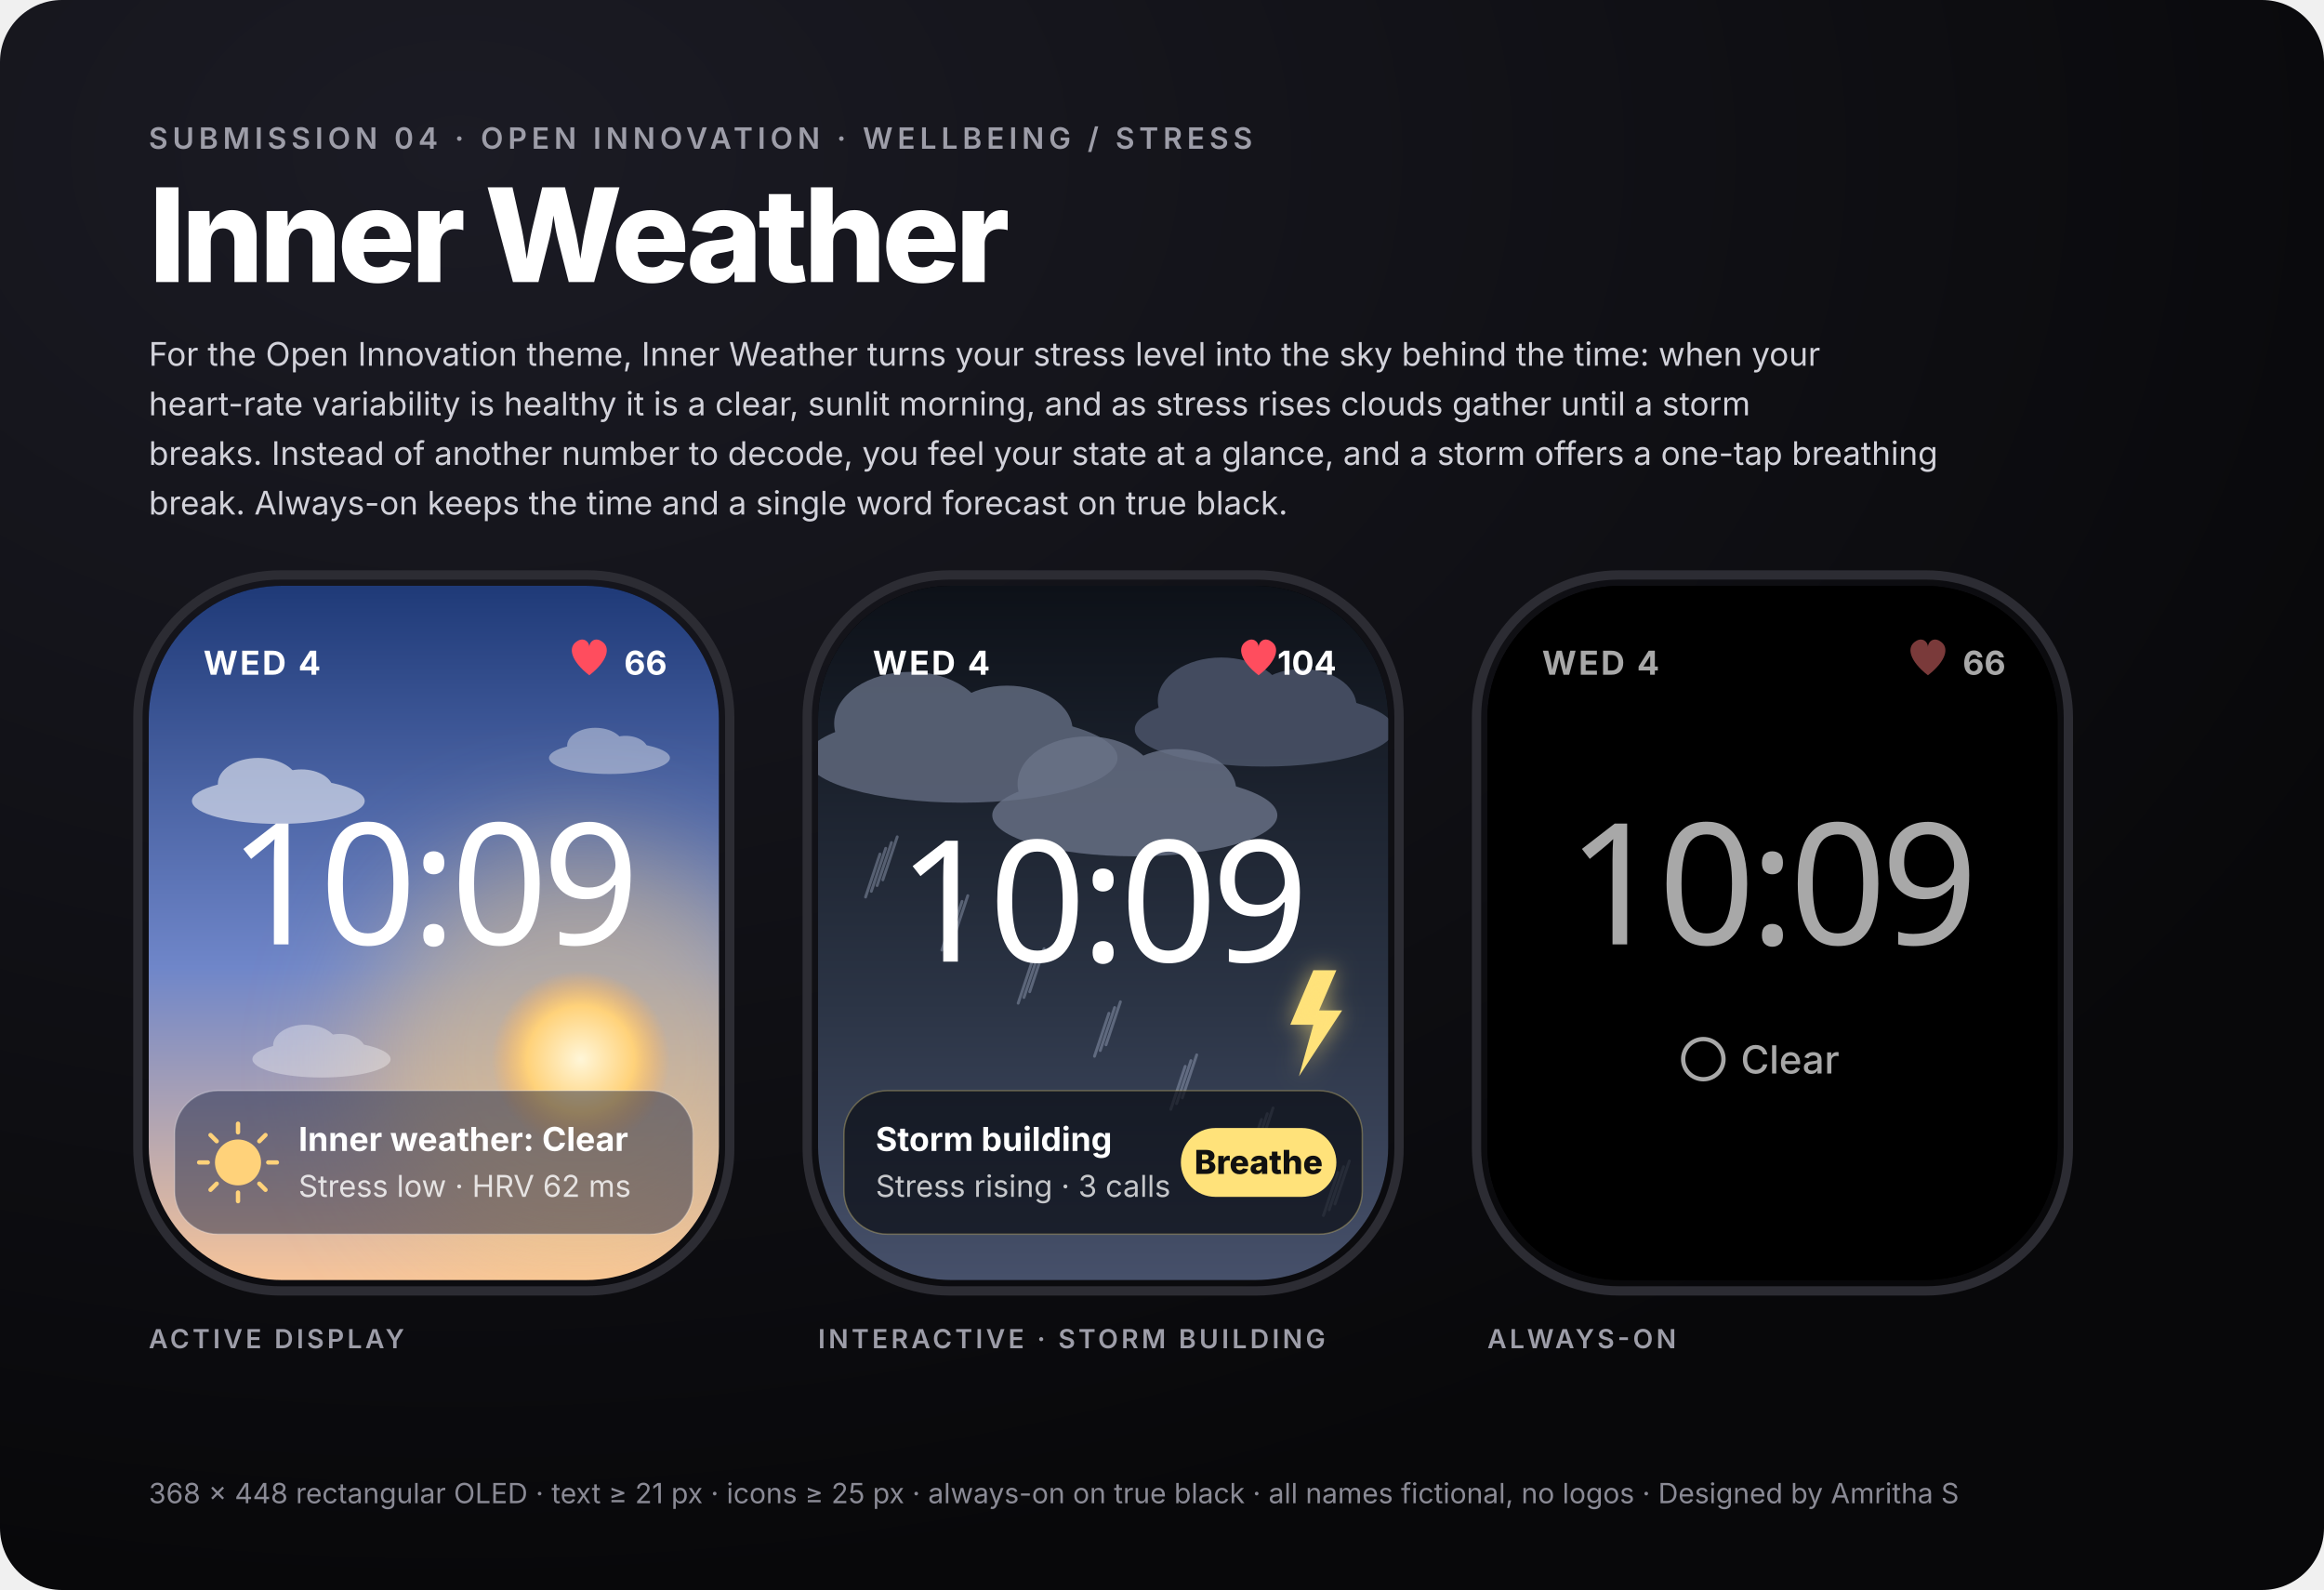
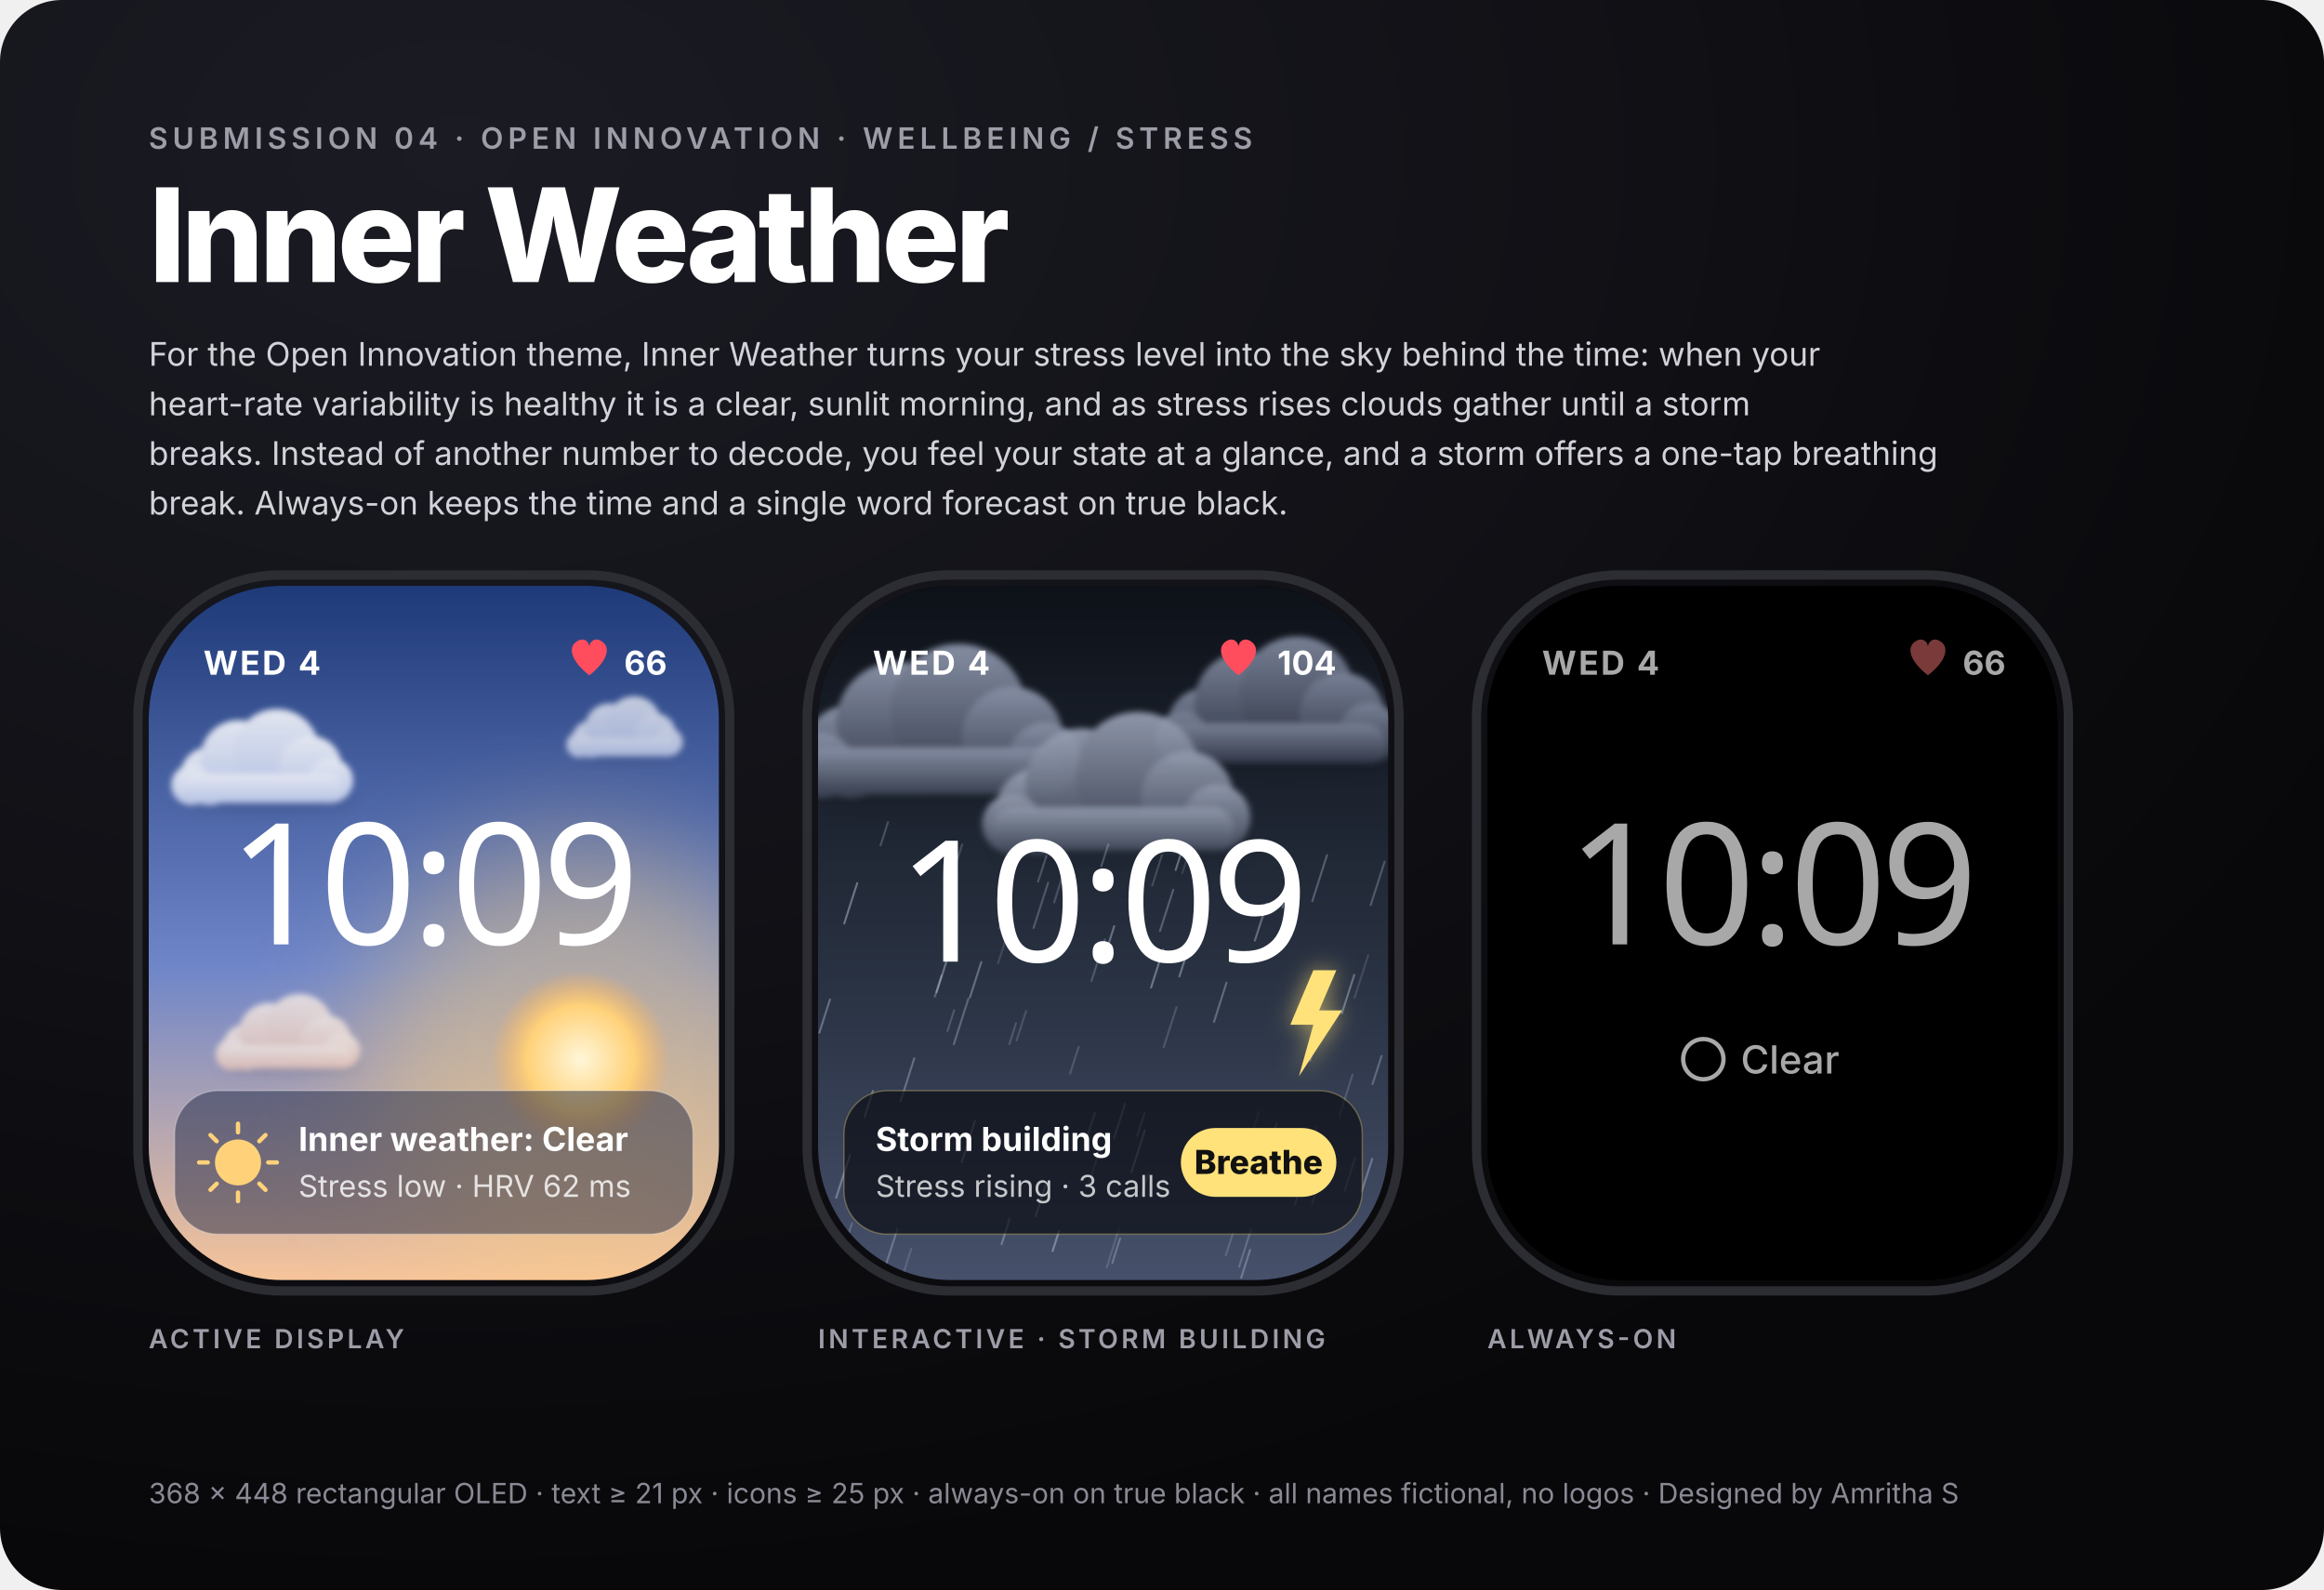
<svg xmlns="http://www.w3.org/2000/svg" width="1500" height="1026" viewBox="0 0 1500 1026">
  <defs>
    <radialGradient id="bgglow" cx=".2" cy=".1" r=".9">
      <stop offset="0" stop-color="#1b1b24" />
      <stop offset="1" stop-color="#08080a" />
    </radialGradient>
  </defs>
  <rect width="1500" height="1026" rx="40" fill="url(#bgglow)" />
  <text x="96" y="96" font-family="Inter" font-weight="600" font-size="19" letter-spacing="3" fill="#9d9da8">SUBMISSION 04 · OPEN INNOVATION · WELLBEING / STRESS</text>
  <text x="96" y="182" font-family="Inter" font-weight="800" font-size="84" letter-spacing="-3" fill="#ffffff">Inner Weather</text>
  <text x="96" y="236" font-family="Inter" font-weight="400" font-size="21" fill="#d2d2da">For the Open Innovation theme, Inner Weather turns your stress level into the sky behind the time: when your</text>
  <text x="96" y="268" font-family="Inter" font-weight="400" font-size="21" fill="#d2d2da">heart-rate variability is healthy it is a clear, sunlit morning, and as stress rises clouds gather until a storm</text>
  <text x="96" y="300" font-family="Inter" font-weight="400" font-size="21" fill="#d2d2da">breaks. Instead of another number to decode, you feel your state at a glance, and a storm offers a one-tap breathing</text>
  <text x="96" y="332" font-family="Inter" font-weight="400" font-size="21" fill="#d2d2da">break. Always-on keeps the time and a single word forecast on true black.</text>
  <g id="Inner Weather / Active Display">
    <clipPath id="s0-frame">
      <rect x="96" y="378" width="368" height="448" rx="86" />
    </clipPath>
    <g clip-path="url(#s0-frame)">
      <rect x="96" y="378" width="368" height="448" fill="#000" />
      <g transform="translate(96 378) scale(0.92929 0.92562)">
        <defs>
          <clipPath id="s0-innerweatheractivec">
            <rect width="396" height="484" rx="92" />
          </clipPath>
          <filter id="s0-innerweatheractiveb" x="-60%" y="-60%" width="220%" height="220%">
            <feGaussianBlur stdDeviation="40" />
          </filter>
          <filter id="s0-innerweatheractives" x="-60%" y="-60%" width="220%" height="220%">
            <feGaussianBlur stdDeviation="8" />
          </filter>
        </defs>
        <g clip-path="url(#s0-innerweatheractivec)">
          <defs>
            <linearGradient id="s0-innerweatheractivesky" x1="0" y1="0" x2="0" y2="1">
              <stop offset="0" stop-color="#1f3a78" />
              <stop offset=".55" stop-color="#6f86c9" />
              <stop offset="1" stop-color="#f6c49a" />
            </linearGradient>
            <radialGradient id="s0-innerweatheractivesun" cx=".5" cy=".5" r=".5">
              <stop offset="0" stop-color="#fff6d8" />
              <stop offset=".6" stop-color="#ffd27a" />
              <stop offset="1" stop-color="#ffb35c" stop-opacity="0" />
            </radialGradient>
          </defs>
          <rect width="396" height="484" fill="url(#s0-innerweatheractivesky)" />
          <circle cx="300" cy="330" r="150" fill="#ffd27a" opacity=".45" filter="url(#s0-innerweatheractiveb)" />
          <circle cx="300" cy="330" r="62" fill="url(#s0-innerweatheractivesun)" />
-           <g transform="translate(90 150) scale(1)" opacity="0.55">
-             <ellipse cx="0" cy="0" rx="60" ry="16" fill="#fff" />
-             <ellipse cx="-14" cy="-12" rx="28" ry="18" fill="#fff" />
-             <ellipse cx="16" cy="-8" rx="22" ry="14" fill="#fff" />
-           </g>
-           <g transform="translate(320 120) scale(0.7)" opacity="0.4">
-             <ellipse cx="0" cy="0" rx="60" ry="16" fill="#fff" />
-             <ellipse cx="-14" cy="-12" rx="28" ry="18" fill="#fff" />
-             <ellipse cx="16" cy="-8" rx="22" ry="14" fill="#fff" />
-           </g>
-           <g transform="translate(120 330) scale(0.8)" opacity="0.35">
-             <ellipse cx="0" cy="0" rx="60" ry="16" fill="#fff" />
-             <ellipse cx="-14" cy="-12" rx="28" ry="18" fill="#fff" />
-             <ellipse cx="16" cy="-8" rx="22" ry="14" fill="#fff" />
+           <defs>
+             <linearGradient id="s0-innerweatheractivecg1" x1="0" y1="0" x2="0" y2="1">
+               <stop offset="0" stop-color="#ffffff" />
+               <stop offset="1" stop-color="#c9d3f0" />
+             </linearGradient>
+             <filter id="s0-innerweatheractivecg1f" x="-30%" y="-30%" width="160%" height="160%">
+               <feGaussianBlur stdDeviation="2.82" />
+             </filter>
+           </defs>
+           <g transform="translate(78 128) scale(0.78)" opacity="0.85">
+             <ellipse cx="4" cy="26" rx="80" ry="12" fill="#000" opacity=".12" filter="url(#s0-innerweatheractives)" />
+             <g fill="url(#s0-innerweatheractivecg1)" filter="url(#s0-innerweatheractivecg1f)">
+               <circle cx="-46" cy="6" r="26" />
+               <circle cx="-20" cy="-10" r="34" />
+               <circle cx="14" cy="-16" r="38" />
+               <circle cx="44" cy="-2" r="28" />
+               <circle cx="62" cy="10" r="20" />
+               <circle cx="-62" cy="14" r="18" />
+               <rect x="-74" y="4" width="146" height="26" rx="13" />
+             </g>
+           </g>
+           <defs>
+             <linearGradient id="s0-innerweatheractivecg2" x1="0" y1="0" x2="0" y2="1">
+               <stop offset="0" stop-color="#ffffff" />
+               <stop offset="1" stop-color="#cdd6f2" />
+             </linearGradient>
+             <filter id="s0-innerweatheractivecg2f" x="-30%" y="-30%" width="160%" height="160%">
+               <feGaussianBlur stdDeviation="4.40" />
+             </filter>
+           </defs>
+           <g transform="translate(330 104) scale(0.5)" opacity="0.7">
+             <ellipse cx="4" cy="26" rx="80" ry="12" fill="#000" opacity=".12" filter="url(#s0-innerweatheractives)" />
+             <g fill="url(#s0-innerweatheractivecg2)" filter="url(#s0-innerweatheractivecg2f)">
+               <circle cx="-46" cy="6" r="26" />
+               <circle cx="-20" cy="-10" r="34" />
+               <circle cx="14" cy="-16" r="38" />
+               <circle cx="44" cy="-2" r="28" />
+               <circle cx="62" cy="10" r="20" />
+               <circle cx="-62" cy="14" r="18" />
+               <rect x="-74" y="4" width="146" height="26" rx="13" />
+             </g>
+           </g>
+           <defs>
+             <linearGradient id="s0-innerweatheractivecg3" x1="0" y1="0" x2="0" y2="1">
+               <stop offset="0" stop-color="#fff4ea" />
+               <stop offset="1" stop-color="#e9c2b4" />
+             </linearGradient>
+             <filter id="s0-innerweatheractivecg3f" x="-30%" y="-30%" width="160%" height="160%">
+               <feGaussianBlur stdDeviation="3.55" />
+             </filter>
+           </defs>
+           <g transform="translate(96 318) scale(0.62)" opacity="0.75">
+             <ellipse cx="4" cy="26" rx="80" ry="12" fill="#000" opacity=".12" filter="url(#s0-innerweatheractives)" />
+             <g fill="url(#s0-innerweatheractivecg3)" filter="url(#s0-innerweatheractivecg3f)">
+               <circle cx="-46" cy="6" r="26" />
+               <circle cx="-20" cy="-10" r="34" />
+               <circle cx="14" cy="-16" r="38" />
+               <circle cx="44" cy="-2" r="28" />
+               <circle cx="62" cy="10" r="20" />
+               <circle cx="-62" cy="14" r="18" />
+               <rect x="-74" y="4" width="146" height="26" rx="13" />
+             </g>
          </g>
          <text x="38" y="62" text-anchor="start" font-family="Inter" font-size="23" font-weight="700" fill="#fff" letter-spacing="1.5">WED 4</text>
          <path transform="translate(306 54) scale(1.4)" fill="#ff4d5e" d="M0 6 C -9 -1 -11 -8 -6 -11 C -3 -13 0 -11 0 -8 C 0 -11 3 -13 6 -11 C 11 -8 9 -1 0 6Z" />
          <text x="360" y="62" text-anchor="end" font-family="Inter" font-size="23" font-weight="700" fill="#fff">66</text>
          <text x="198" y="250" text-anchor="middle" font-family="Inter Tight" font-size="118" font-weight="300" fill="#fff" letter-spacing="-4">10:09</text>
          <rect x="18" y="352" width="360" height="100" rx="30" fill="#0e1a3a" fill-opacity=".45" stroke="#fff" stroke-opacity=".25" />
          <circle cx="62" cy="402" r="16" fill="#ffd27a" />
          <line x1="83.0" y1="402.0" x2="89.0" y2="402.0" stroke="#ffd27a" stroke-width="3" stroke-linecap="round" />
          <line x1="76.8" y1="416.8" x2="81.1" y2="421.1" stroke="#ffd27a" stroke-width="3" stroke-linecap="round" />
          <line x1="62.0" y1="423.0" x2="62.0" y2="429.0" stroke="#ffd27a" stroke-width="3" stroke-linecap="round" />
          <line x1="47.2" y1="416.8" x2="42.9" y2="421.1" stroke="#ffd27a" stroke-width="3" stroke-linecap="round" />
          <line x1="41.0" y1="402.0" x2="35.0" y2="402.0" stroke="#ffd27a" stroke-width="3" stroke-linecap="round" />
          <line x1="47.2" y1="387.2" x2="42.9" y2="382.9" stroke="#ffd27a" stroke-width="3" stroke-linecap="round" />
          <line x1="62.0" y1="381.0" x2="62.0" y2="375.0" stroke="#ffd27a" stroke-width="3" stroke-linecap="round" />
          <line x1="76.8" y1="387.2" x2="81.1" y2="382.9" stroke="#ffd27a" stroke-width="3" stroke-linecap="round" />
          <text x="104" y="394" text-anchor="start" font-family="Inter" font-size="23" font-weight="700" fill="#fff">Inner weather: Clear</text>
          <text x="104" y="426" text-anchor="start" font-family="Inter" font-size="21" font-weight="400" fill="#fff" opacity=".8">Stress low · HRV 62 ms</text>
        </g>
      </g>
    </g>
    <rect x="89" y="371" width="382" height="462" rx="92" fill="none" stroke="#2c2c33" stroke-width="6" />
  </g>
  <text x="96" y="870" font-family="Inter" font-weight="600" font-size="17" letter-spacing="2" fill="#9d9da8">ACTIVE DISPLAY</text>
  <g id="Inner Weather / Interactive · Storm building">
    <clipPath id="s1-frame">
      <rect x="528" y="378" width="368" height="448" rx="86" />
    </clipPath>
    <g clip-path="url(#s1-frame)">
      <rect x="528" y="378" width="368" height="448" fill="#000" />
      <g transform="translate(528 378) scale(0.92929 0.92562)">
        <defs>
          <clipPath id="s1-innerweatheraltc">
            <rect width="396" height="484" rx="92" />
          </clipPath>
          <filter id="s1-innerweatheraltb" x="-60%" y="-60%" width="220%" height="220%">
            <feGaussianBlur stdDeviation="40" />
          </filter>
          <filter id="s1-innerweatheralts" x="-60%" y="-60%" width="220%" height="220%">
            <feGaussianBlur stdDeviation="8" />
          </filter>
        </defs>
        <g clip-path="url(#s1-innerweatheraltc)">
          <defs>
            <linearGradient id="s1-innerweatheraltsky" x1="0" y1="0" x2="0" y2="1">
              <stop offset="0" stop-color="#0d1118" />
              <stop offset=".6" stop-color="#2b3445" />
              <stop offset="1" stop-color="#46506a" />
            </linearGradient>
          </defs>
          <rect width="396" height="484" fill="url(#s1-innerweatheraltsky)" />
-           <g transform="translate(100 120) scale(1.2)" opacity="0.9">
-             <ellipse cx="0" cy="0" rx="90" ry="26" fill="#5b6478" />
-             <ellipse cx="-30" cy="-20" rx="44" ry="30" fill="#5b6478" />
-             <ellipse cx="26" cy="-16" rx="38" ry="26" fill="#5b6478" />
-           </g>
-           <g transform="translate(310 100) scale(1)" opacity="0.95">
-             <ellipse cx="0" cy="0" rx="90" ry="26" fill="#454e62" />
-             <ellipse cx="-30" cy="-20" rx="44" ry="30" fill="#454e62" />
-             <ellipse cx="26" cy="-16" rx="38" ry="26" fill="#454e62" />
-           </g>
-           <g transform="translate(220 160) scale(1.1)" opacity="0.8">
-             <ellipse cx="0" cy="0" rx="90" ry="26" fill="#6a7388" />
-             <ellipse cx="-30" cy="-20" rx="44" ry="30" fill="#6a7388" />
-             <ellipse cx="26" cy="-16" rx="38" ry="26" fill="#6a7388" />
-           </g>
-           <line x1="-10" y1="150" x2="-20" y2="180" stroke="#b9c6e0" stroke-width="2" opacity=".35" stroke-linecap="round" />
-           <line x1="43" y1="187" x2="33" y2="217" stroke="#b9c6e0" stroke-width="2" opacity=".35" stroke-linecap="round" />
-           <line x1="96" y1="224" x2="86" y2="254" stroke="#b9c6e0" stroke-width="2" opacity=".35" stroke-linecap="round" />
-           <line x1="149" y1="261" x2="139" y2="291" stroke="#b9c6e0" stroke-width="2" opacity=".35" stroke-linecap="round" />
-           <line x1="202" y1="298" x2="192" y2="328" stroke="#b9c6e0" stroke-width="2" opacity=".35" stroke-linecap="round" />
-           <line x1="255" y1="335" x2="245" y2="365" stroke="#b9c6e0" stroke-width="2" opacity=".35" stroke-linecap="round" />
-           <line x1="308" y1="372" x2="298" y2="402" stroke="#b9c6e0" stroke-width="2" opacity=".35" stroke-linecap="round" />
-           <line x1="361" y1="409" x2="351" y2="439" stroke="#b9c6e0" stroke-width="2" opacity=".35" stroke-linecap="round" />
-           <line x1="-6" y1="446" x2="-16" y2="476" stroke="#b9c6e0" stroke-width="2" opacity=".35" stroke-linecap="round" />
-           <line x1="47" y1="183" x2="37" y2="213" stroke="#b9c6e0" stroke-width="2" opacity=".35" stroke-linecap="round" />
-           <line x1="100" y1="220" x2="90" y2="250" stroke="#b9c6e0" stroke-width="2" opacity=".35" stroke-linecap="round" />
-           <line x1="153" y1="257" x2="143" y2="287" stroke="#b9c6e0" stroke-width="2" opacity=".35" stroke-linecap="round" />
-           <line x1="206" y1="294" x2="196" y2="324" stroke="#b9c6e0" stroke-width="2" opacity=".35" stroke-linecap="round" />
-           <line x1="259" y1="331" x2="249" y2="361" stroke="#b9c6e0" stroke-width="2" opacity=".35" stroke-linecap="round" />
-           <line x1="312" y1="368" x2="302" y2="398" stroke="#b9c6e0" stroke-width="2" opacity=".35" stroke-linecap="round" />
-           <line x1="365" y1="405" x2="355" y2="435" stroke="#b9c6e0" stroke-width="2" opacity=".35" stroke-linecap="round" />
-           <line x1="-2" y1="442" x2="-12" y2="472" stroke="#b9c6e0" stroke-width="2" opacity=".35" stroke-linecap="round" />
-           <line x1="51" y1="179" x2="41" y2="209" stroke="#b9c6e0" stroke-width="2" opacity=".35" stroke-linecap="round" />
-           <line x1="104" y1="216" x2="94" y2="246" stroke="#b9c6e0" stroke-width="2" opacity=".35" stroke-linecap="round" />
-           <line x1="157" y1="253" x2="147" y2="283" stroke="#b9c6e0" stroke-width="2" opacity=".35" stroke-linecap="round" />
-           <line x1="210" y1="290" x2="200" y2="320" stroke="#b9c6e0" stroke-width="2" opacity=".35" stroke-linecap="round" />
-           <line x1="263" y1="327" x2="253" y2="357" stroke="#b9c6e0" stroke-width="2" opacity=".35" stroke-linecap="round" />
-           <line x1="316" y1="364" x2="306" y2="394" stroke="#b9c6e0" stroke-width="2" opacity=".35" stroke-linecap="round" />
-           <line x1="369" y1="401" x2="359" y2="431" stroke="#b9c6e0" stroke-width="2" opacity=".35" stroke-linecap="round" />
-           <line x1="2" y1="438" x2="-8" y2="468" stroke="#b9c6e0" stroke-width="2" opacity=".35" stroke-linecap="round" />
-           <line x1="55" y1="175" x2="45" y2="205" stroke="#b9c6e0" stroke-width="2" opacity=".35" stroke-linecap="round" />
+           <defs>
+             <linearGradient id="s1-innerweatheraltcg4" x1="0" y1="0" x2="0" y2="1">
+               <stop offset="0" stop-color="#8a93a8" />
+               <stop offset="1" stop-color="#3a4152" />
+             </linearGradient>
+             <filter id="s1-innerweatheraltcg4f" x="-30%" y="-30%" width="160%" height="160%">
+               <feGaussianBlur stdDeviation="1.76" />
+             </filter>
+           </defs>
+           <g transform="translate(80 108) scale(1.25)" opacity="0.95">
+             <ellipse cx="4" cy="26" rx="80" ry="12" fill="#000" opacity=".12" filter="url(#s1-innerweatheralts)" />
+             <g fill="url(#s1-innerweatheraltcg4)" filter="url(#s1-innerweatheraltcg4f)">
+               <circle cx="-46" cy="6" r="26" />
+               <circle cx="-20" cy="-10" r="34" />
+               <circle cx="14" cy="-16" r="38" />
+               <circle cx="44" cy="-2" r="28" />
+               <circle cx="62" cy="10" r="20" />
+               <circle cx="-62" cy="14" r="18" />
+               <rect x="-74" y="4" width="146" height="26" rx="13" />
+             </g>
+           </g>
+           <defs>
+             <linearGradient id="s1-innerweatheraltcg5" x1="0" y1="0" x2="0" y2="1">
+               <stop offset="0" stop-color="#7c859a" />
+               <stop offset="1" stop-color="#323849" />
+             </linearGradient>
+             <filter id="s1-innerweatheraltcg5f" x="-30%" y="-30%" width="160%" height="160%">
+               <feGaussianBlur stdDeviation="2.10" />
+             </filter>
+           </defs>
+           <g transform="translate(318 92) scale(1.05)" opacity="0.95">
+             <ellipse cx="4" cy="26" rx="80" ry="12" fill="#000" opacity=".12" filter="url(#s1-innerweatheralts)" />
+             <g fill="url(#s1-innerweatheraltcg5)" filter="url(#s1-innerweatheraltcg5f)">
+               <circle cx="-46" cy="6" r="26" />
+               <circle cx="-20" cy="-10" r="34" />
+               <circle cx="14" cy="-16" r="38" />
+               <circle cx="44" cy="-2" r="28" />
+               <circle cx="62" cy="10" r="20" />
+               <circle cx="-62" cy="14" r="18" />
+               <rect x="-74" y="4" width="146" height="26" rx="13" />
+             </g>
+           </g>
+           <defs>
+             <linearGradient id="s1-innerweatheraltcg6" x1="0" y1="0" x2="0" y2="1">
+               <stop offset="0" stop-color="#9aa3b6" />
+               <stop offset="1" stop-color="#454c5e" />
+             </linearGradient>
+             <filter id="s1-innerweatheraltcg6f" x="-30%" y="-30%" width="160%" height="160%">
+               <feGaussianBlur stdDeviation="1.91" />
+             </filter>
+           </defs>
+           <g transform="translate(206 150) scale(1.15)" opacity="0.9">
+             <ellipse cx="4" cy="26" rx="80" ry="12" fill="#000" opacity=".12" filter="url(#s1-innerweatheralts)" />
+             <g fill="url(#s1-innerweatheraltcg6)" filter="url(#s1-innerweatheraltcg6f)">
+               <circle cx="-46" cy="6" r="26" />
+               <circle cx="-20" cy="-10" r="34" />
+               <circle cx="14" cy="-16" r="38" />
+               <circle cx="44" cy="-2" r="28" />
+               <circle cx="62" cy="10" r="20" />
+               <circle cx="-62" cy="14" r="18" />
+               <rect x="-74" y="4" width="146" height="26" rx="13" />
+             </g>
+           </g>
+           <line x1="66.8" y1="329.5" x2="57.3" y2="359.4" stroke="#c7d3ec" stroke-width="1.4" opacity="0.34" stroke-linecap="round" />
+           <line x1="300.8" y1="448.5" x2="292.5" y2="474.7" stroke="#c7d3ec" stroke-width="1.4" opacity="0.25" stroke-linecap="round" />
+           <line x1="227.0" y1="379.6" x2="217.7" y2="408.7" stroke="#c7d3ec" stroke-width="1.4" opacity="0.40" stroke-linecap="round" />
+           <line x1="181.0" y1="321.5" x2="175.0" y2="340.1" stroke="#c7d3ec" stroke-width="1.4" opacity="0.20" stroke-linecap="round" />
+           <line x1="104.4" y1="287.9" x2="94.3" y2="319.6" stroke="#c7d3ec" stroke-width="1.4" opacity="0.32" stroke-linecap="round" />
+           <line x1="335.8" y1="416.8" x2="331.0" y2="432.0" stroke="#c7d3ec" stroke-width="1.4" opacity="0.26" stroke-linecap="round" />
+           <line x1="306.2" y1="366.8" x2="296.4" y2="397.6" stroke="#c7d3ec" stroke-width="1.4" opacity="0.16" stroke-linecap="round" />
+           <line x1="201.6" y1="180.3" x2="196.7" y2="195.5" stroke="#c7d3ec" stroke-width="1.4" opacity="0.27" stroke-linecap="round" />
+           <line x1="209.8" y1="454.9" x2="204.4" y2="472.1" stroke="#c7d3ec" stroke-width="1.4" opacity="0.31" stroke-linecap="round" />
+           <line x1="209.1" y1="448.0" x2="200.5" y2="475.2" stroke="#c7d3ec" stroke-width="1.4" opacity="0.18" stroke-linecap="round" />
+           <line x1="-1.6" y1="354.1" x2="-8.1" y2="374.4" stroke="#c7d3ec" stroke-width="1.4" opacity="0.32" stroke-linecap="round" />
+           <line x1="238.8" y1="187.9" x2="232.1" y2="209.0" stroke="#c7d3ec" stroke-width="1.4" opacity="0.21" stroke-linecap="round" />
+           <line x1="246.7" y1="211.9" x2="237.5" y2="240.6" stroke="#c7d3ec" stroke-width="1.4" opacity="0.31" stroke-linecap="round" />
+           <line x1="158.6" y1="188.4" x2="152.8" y2="206.3" stroke="#c7d3ec" stroke-width="1.4" opacity="0.26" stroke-linecap="round" />
+           <line x1="346.6" y1="377.4" x2="339.1" y2="400.9" stroke="#c7d3ec" stroke-width="1.4" opacity="0.16" stroke-linecap="round" />
+           <line x1="133.1" y1="441.2" x2="127.5" y2="458.9" stroke="#c7d3ec" stroke-width="1.4" opacity="0.35" stroke-linecap="round" />
+           <line x1="167.4" y1="449.8" x2="162.9" y2="463.8" stroke="#c7d3ec" stroke-width="1.4" opacity="0.43" stroke-linecap="round" />
+           <line x1="89.9" y1="259.7" x2="82.3" y2="283.4" stroke="#c7d3ec" stroke-width="1.4" opacity="0.41" stroke-linecap="round" />
+           <line x1="404.7" y1="404.5" x2="395.3" y2="433.8" stroke="#c7d3ec" stroke-width="1.4" opacity="0.16" stroke-linecap="round" />
+           <line x1="288.2" y1="451.2" x2="283.2" y2="466.7" stroke="#c7d3ec" stroke-width="1.4" opacity="0.20" stroke-linecap="round" />
+           <line x1="353.5" y1="187.8" x2="343.3" y2="219.8" stroke="#c7d3ec" stroke-width="1.4" opacity="0.31" stroke-linecap="round" />
+           <line x1="347.8" y1="312.0" x2="341.7" y2="331.2" stroke="#c7d3ec" stroke-width="1.4" opacity="0.28" stroke-linecap="round" />
+           <line x1="8.3" y1="288.4" x2="0.9" y2="311.5" stroke="#c7d3ec" stroke-width="1.4" opacity="0.37" stroke-linecap="round" />
+           <line x1="253.8" y1="181.2" x2="248.4" y2="198.1" stroke="#c7d3ec" stroke-width="1.4" opacity="0.41" stroke-linecap="round" />
+           <line x1="382.1" y1="257.5" x2="372.6" y2="287.3" stroke="#c7d3ec" stroke-width="1.4" opacity="0.16" stroke-linecap="round" />
+           <line x1="85.8" y1="271.7" x2="81.1" y2="286.4" stroke="#c7d3ec" stroke-width="1.4" opacity="0.29" stroke-linecap="round" />
+           <line x1="311.7" y1="221.6" x2="303.4" y2="247.3" stroke="#c7d3ec" stroke-width="1.4" opacity="0.38" stroke-linecap="round" />
+           <line x1="55.0" y1="448.8" x2="45.9" y2="477.2" stroke="#c7d3ec" stroke-width="1.4" opacity="0.31" stroke-linecap="round" />
+           <line x1="373.0" y1="399.0" x2="365.7" y2="421.9" stroke="#c7d3ec" stroke-width="1.4" opacity="0.25" stroke-linecap="round" />
+           <line x1="64.8" y1="462.0" x2="59.4" y2="478.9" stroke="#c7d3ec" stroke-width="1.4" opacity="0.17" stroke-linecap="round" />
+           <line x1="134.4" y1="233.9" x2="125.0" y2="263.2" stroke="#c7d3ec" stroke-width="1.4" opacity="0.16" stroke-linecap="round" />
+           <line x1="226.7" y1="367.7" x2="221.7" y2="383.4" stroke="#c7d3ec" stroke-width="1.4" opacity="0.30" stroke-linecap="round" />
+           <line x1="144.5" y1="296.4" x2="137.9" y2="316.9" stroke="#c7d3ec" stroke-width="1.4" opacity="0.19" stroke-linecap="round" />
+           <line x1="159.8" y1="207.0" x2="149.7" y2="238.5" stroke="#c7d3ec" stroke-width="1.4" opacity="0.27" stroke-linecap="round" />
+           <line x1="229.5" y1="409.6" x2="224.7" y2="424.6" stroke="#c7d3ec" stroke-width="1.4" opacity="0.29" stroke-linecap="round" />
+           <line x1="38.1" y1="352.1" x2="32.3" y2="370.5" stroke="#c7d3ec" stroke-width="1.4" opacity="0.35" stroke-linecap="round" />
+           <line x1="258.6" y1="182.7" x2="253.0" y2="200.2" stroke="#c7d3ec" stroke-width="1.4" opacity="0.15" stroke-linecap="round" />
+           <line x1="393.5" y1="192.4" x2="383.8" y2="222.7" stroke="#c7d3ec" stroke-width="1.4" opacity="0.28" stroke-linecap="round" />
+           <line x1="94.5" y1="296.0" x2="89.9" y2="310.4" stroke="#c7d3ec" stroke-width="1.4" opacity="0.22" stroke-linecap="round" />
+           <line x1="100.1" y1="180.3" x2="90.1" y2="211.7" stroke="#c7d3ec" stroke-width="1.4" opacity="0.22" stroke-linecap="round" />
+           <line x1="318.5" y1="375.0" x2="313.8" y2="389.8" stroke="#c7d3ec" stroke-width="1.4" opacity="0.29" stroke-linecap="round" />
+           <line x1="348.7" y1="413.7" x2="343.2" y2="430.7" stroke="#c7d3ec" stroke-width="1.4" opacity="0.22" stroke-linecap="round" />
+           <line x1="258.7" y1="248.1" x2="251.0" y2="272.3" stroke="#c7d3ec" stroke-width="1.4" opacity="0.41" stroke-linecap="round" />
+           <line x1="23.6" y1="444.4" x2="16.3" y2="467.2" stroke="#c7d3ec" stroke-width="1.4" opacity="0.22" stroke-linecap="round" />
+           <line x1="199.2" y1="246.6" x2="189.9" y2="275.5" stroke="#c7d3ec" stroke-width="1.4" opacity="0.24" stroke-linecap="round" />
+           <line x1="329.6" y1="201.9" x2="322.5" y2="224.2" stroke="#c7d3ec" stroke-width="1.4" opacity="0.33" stroke-linecap="round" />
+           <line x1="300.1" y1="462.9" x2="293.9" y2="482.4" stroke="#c7d3ec" stroke-width="1.4" opacity="0.33" stroke-linecap="round" />
+           <line x1="27.2" y1="207.3" x2="18.2" y2="235.4" stroke="#c7d3ec" stroke-width="1.4" opacity="0.44" stroke-linecap="round" />
+           <line x1="171.9" y1="195.7" x2="164.0" y2="220.7" stroke="#c7d3ec" stroke-width="1.4" opacity="0.23" stroke-linecap="round" />
+           <line x1="403.8" y1="375.4" x2="397.5" y2="395.1" stroke="#c7d3ec" stroke-width="1.4" opacity="0.19" stroke-linecap="round" />
+           <line x1="371.2" y1="340.9" x2="362.0" y2="369.8" stroke="#c7d3ec" stroke-width="1.4" opacity="0.20" stroke-linecap="round" />
+           <line x1="192.2" y1="367.7" x2="185.0" y2="390.2" stroke="#c7d3ec" stroke-width="1.4" opacity="0.32" stroke-linecap="round" />
+           <line x1="137.5" y1="305.0" x2="132.9" y2="319.5" stroke="#c7d3ec" stroke-width="1.4" opacity="0.21" stroke-linecap="round" />
+           <line x1="196.2" y1="391.5" x2="187.5" y2="418.7" stroke="#c7d3ec" stroke-width="1.4" opacity="0.22" stroke-linecap="round" />
+           <line x1="22.2" y1="396.8" x2="12.6" y2="426.6" stroke="#c7d3ec" stroke-width="1.4" opacity="0.39" stroke-linecap="round" />
+           <line x1="372.4" y1="271.3" x2="363.8" y2="298.1" stroke="#c7d3ec" stroke-width="1.4" opacity="0.39" stroke-linecap="round" />
+           <line x1="113.4" y1="262.3" x2="105.5" y2="286.9" stroke="#c7d3ec" stroke-width="1.4" opacity="0.37" stroke-linecap="round" />
+           <line x1="133.3" y1="216.0" x2="125.8" y2="239.2" stroke="#c7d3ec" stroke-width="1.4" opacity="0.16" stroke-linecap="round" />
+           <line x1="249.0" y1="293.8" x2="240.1" y2="321.5" stroke="#c7d3ec" stroke-width="1.4" opacity="0.20" stroke-linecap="round" />
+           <line x1="239.7" y1="253.7" x2="231.3" y2="280.1" stroke="#c7d3ec" stroke-width="1.4" opacity="0.42" stroke-linecap="round" />
+           <line x1="205.7" y1="237.3" x2="200.4" y2="254.1" stroke="#c7d3ec" stroke-width="1.4" opacity="0.40" stroke-linecap="round" />
+           <line x1="109.0" y1="373.0" x2="99.8" y2="401.9" stroke="#c7d3ec" stroke-width="1.4" opacity="0.38" stroke-linecap="round" />
+           <line x1="384.9" y1="399.5" x2="377.5" y2="422.5" stroke="#c7d3ec" stroke-width="1.4" opacity="0.36" stroke-linecap="round" />
+           <line x1="391.4" y1="327.8" x2="385.1" y2="347.4" stroke="#c7d3ec" stroke-width="1.4" opacity="0.31" stroke-linecap="round" />
+           <line x1="48.6" y1="164.7" x2="43.4" y2="181.0" stroke="#c7d3ec" stroke-width="1.4" opacity="0.25" stroke-linecap="round" />
+           <line x1="283.7" y1="276.7" x2="275.0" y2="304.0" stroke="#c7d3ec" stroke-width="1.4" opacity="0.34" stroke-linecap="round" />
+           <line x1="24.3" y1="465.6" x2="15.1" y2="494.5" stroke="#c7d3ec" stroke-width="1.4" opacity="0.35" stroke-linecap="round" />
+           <line x1="404.7" y1="337.1" x2="398.6" y2="356.0" stroke="#c7d3ec" stroke-width="1.4" opacity="0.19" stroke-linecap="round" />
+           <line x1="213.2" y1="361.2" x2="205.6" y2="385.2" stroke="#c7d3ec" stroke-width="1.4" opacity="0.34" stroke-linecap="round" />
+           <line x1="158.0" y1="418.1" x2="151.1" y2="439.6" stroke="#c7d3ec" stroke-width="1.4" opacity="0.41" stroke-linecap="round" />
          <path d="M344 268 L 328 306 L 344 306 L 334 342 L 364 296 L 348 296 L 360 268 Z" fill="#ffe27a" />
          <path d="M344 268 L 328 306 L 344 306 L 334 342 L 364 296 L 348 296 L 360 268 Z" fill="#ffe27a" opacity=".6" filter="url(#s1-innerweatheralts)" />
          <text x="38" y="62" text-anchor="start" font-family="Inter" font-size="23" font-weight="700" fill="#fff" letter-spacing="1.5">WED 4</text>
-           <path transform="translate(306 54) scale(1.4)" fill="#ff4d5e" d="M0 6 C -9 -1 -11 -8 -6 -11 C -3 -13 0 -11 0 -8 C 0 -11 3 -13 6 -11 C 11 -8 9 -1 0 6Z" />
+           <path transform="translate(292 54) scale(1.4)" fill="#ff4d5e" d="M0 6 C -9 -1 -11 -8 -6 -11 C -3 -13 0 -11 0 -8 C 0 -11 3 -13 6 -11 C 11 -8 9 -1 0 6Z" />
          <text x="360" y="62" text-anchor="end" font-family="Inter" font-size="23" font-weight="700" fill="#fff">104</text>
          <text x="198" y="262" text-anchor="middle" font-family="Inter Tight" font-size="118" font-weight="300" fill="#fff" letter-spacing="-4">10:09</text>
          <rect x="18" y="352" width="360" height="100" rx="30" fill="#0a0d14" fill-opacity=".7" stroke="#ffe27a" stroke-opacity=".3" />
          <text x="40" y="394" text-anchor="start" font-family="Inter" font-size="23" font-weight="700" fill="#fff">Storm building</text>
          <text x="40" y="426" text-anchor="start" font-family="Inter" font-size="21" font-weight="400" fill="#fff" opacity=".75">Stress rising · 3 calls</text>
          <rect x="252" y="378" width="108" height="48" rx="24" fill="#ffe27a" />
          <text x="306" y="410" text-anchor="middle" font-family="Inter" font-size="23" font-weight="800" fill="#111">Breathe</text>
        </g>
      </g>
    </g>
    <rect x="521" y="371" width="382" height="462" rx="92" fill="none" stroke="#2c2c33" stroke-width="6" />
  </g>
  <text x="528" y="870" font-family="Inter" font-weight="600" font-size="17" letter-spacing="2" fill="#9d9da8">INTERACTIVE · STORM BUILDING</text>
  <g id="Inner Weather / Always-On">
    <clipPath id="s2-frame">
      <rect x="960" y="378" width="368" height="448" rx="86" />
    </clipPath>
    <g clip-path="url(#s2-frame)">
      <rect x="960" y="378" width="368" height="448" fill="#000" />
      <g transform="translate(960 378) scale(0.92929 0.92562)">
        <defs>
          <clipPath id="s2-innerweatheraodc">
            <rect width="396" height="484" rx="92" />
          </clipPath>
          <filter id="s2-innerweatheraodb" x="-60%" y="-60%" width="220%" height="220%">
            <feGaussianBlur stdDeviation="40" />
          </filter>
          <filter id="s2-innerweatheraods" x="-60%" y="-60%" width="220%" height="220%">
            <feGaussianBlur stdDeviation="8" />
          </filter>
        </defs>
        <g clip-path="url(#s2-innerweatheraodc)">
          <rect width="396" height="484" fill="#000" />
          <text x="38" y="62" text-anchor="start" font-family="Inter" font-size="23" font-weight="700" fill="#a8a8a8" letter-spacing="1.5">WED 4</text>
          <path transform="translate(306 54) scale(1.4)" fill="#7a3a3a" d="M0 6 C -9 -1 -11 -8 -6 -11 C -3 -13 0 -11 0 -8 C 0 -11 3 -13 6 -11 C 11 -8 9 -1 0 6Z" />
          <text x="360" y="62" text-anchor="end" font-family="Inter" font-size="23" font-weight="700" fill="#a8a8a8">66</text>
          <text x="198" y="250" text-anchor="middle" font-family="Inter Tight" font-size="118" font-weight="300" fill="#a8a8a8" letter-spacing="-4">10:09</text>
          <circle cx="150" cy="330" r="14" fill="none" stroke="#a8a8a8" stroke-width="3" />
          <text x="176" y="340" text-anchor="start" font-family="Inter" font-size="27" font-weight="500" fill="#a8a8a8">Clear</text>
        </g>
      </g>
    </g>
    <rect x="953" y="371" width="382" height="462" rx="92" fill="none" stroke="#2c2c33" stroke-width="6" />
  </g>
  <text x="960" y="870" font-family="Inter" font-weight="600" font-size="17" letter-spacing="2" fill="#9d9da8">ALWAYS-ON</text>
  <text x="96" y="970" font-family="Inter" font-weight="400" font-size="18" fill="#8a8a95">368 × 448 rectangular OLED  ·  text ≥ 21 px  ·  icons ≥ 25 px  ·  always-on on true black  ·  all names fictional, no logos  ·  Designed by Amritha S</text>
</svg>
